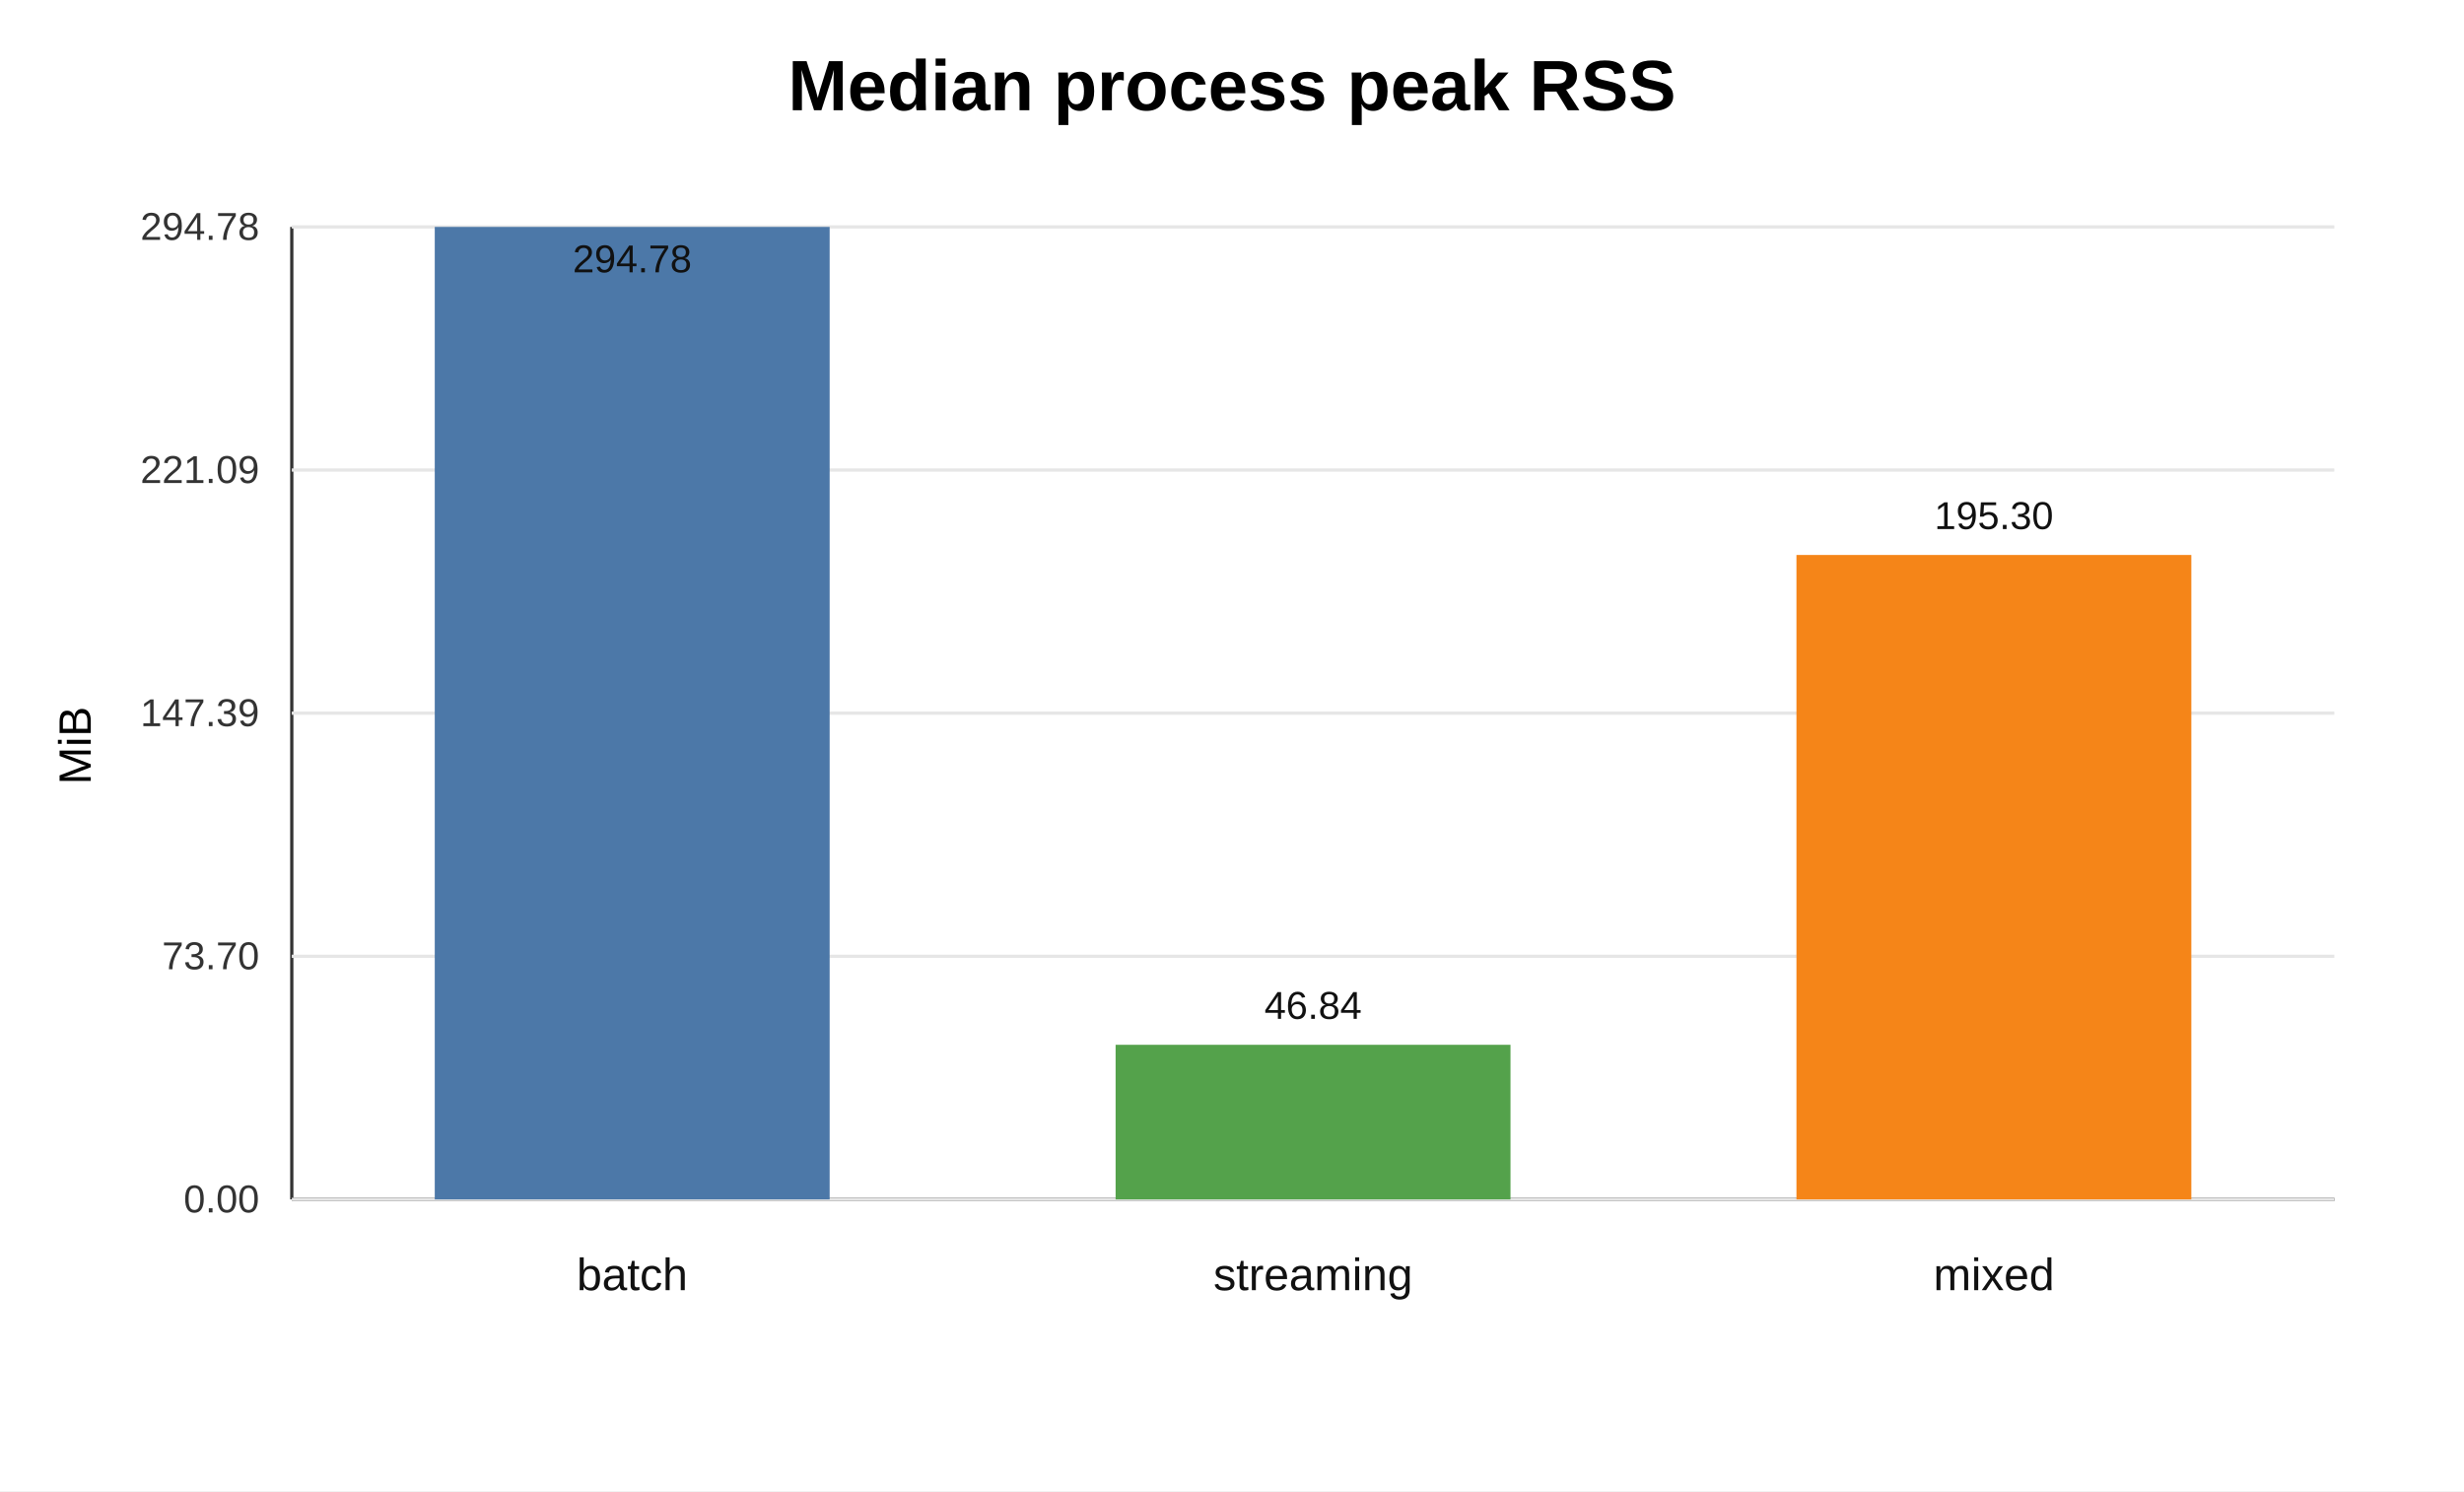
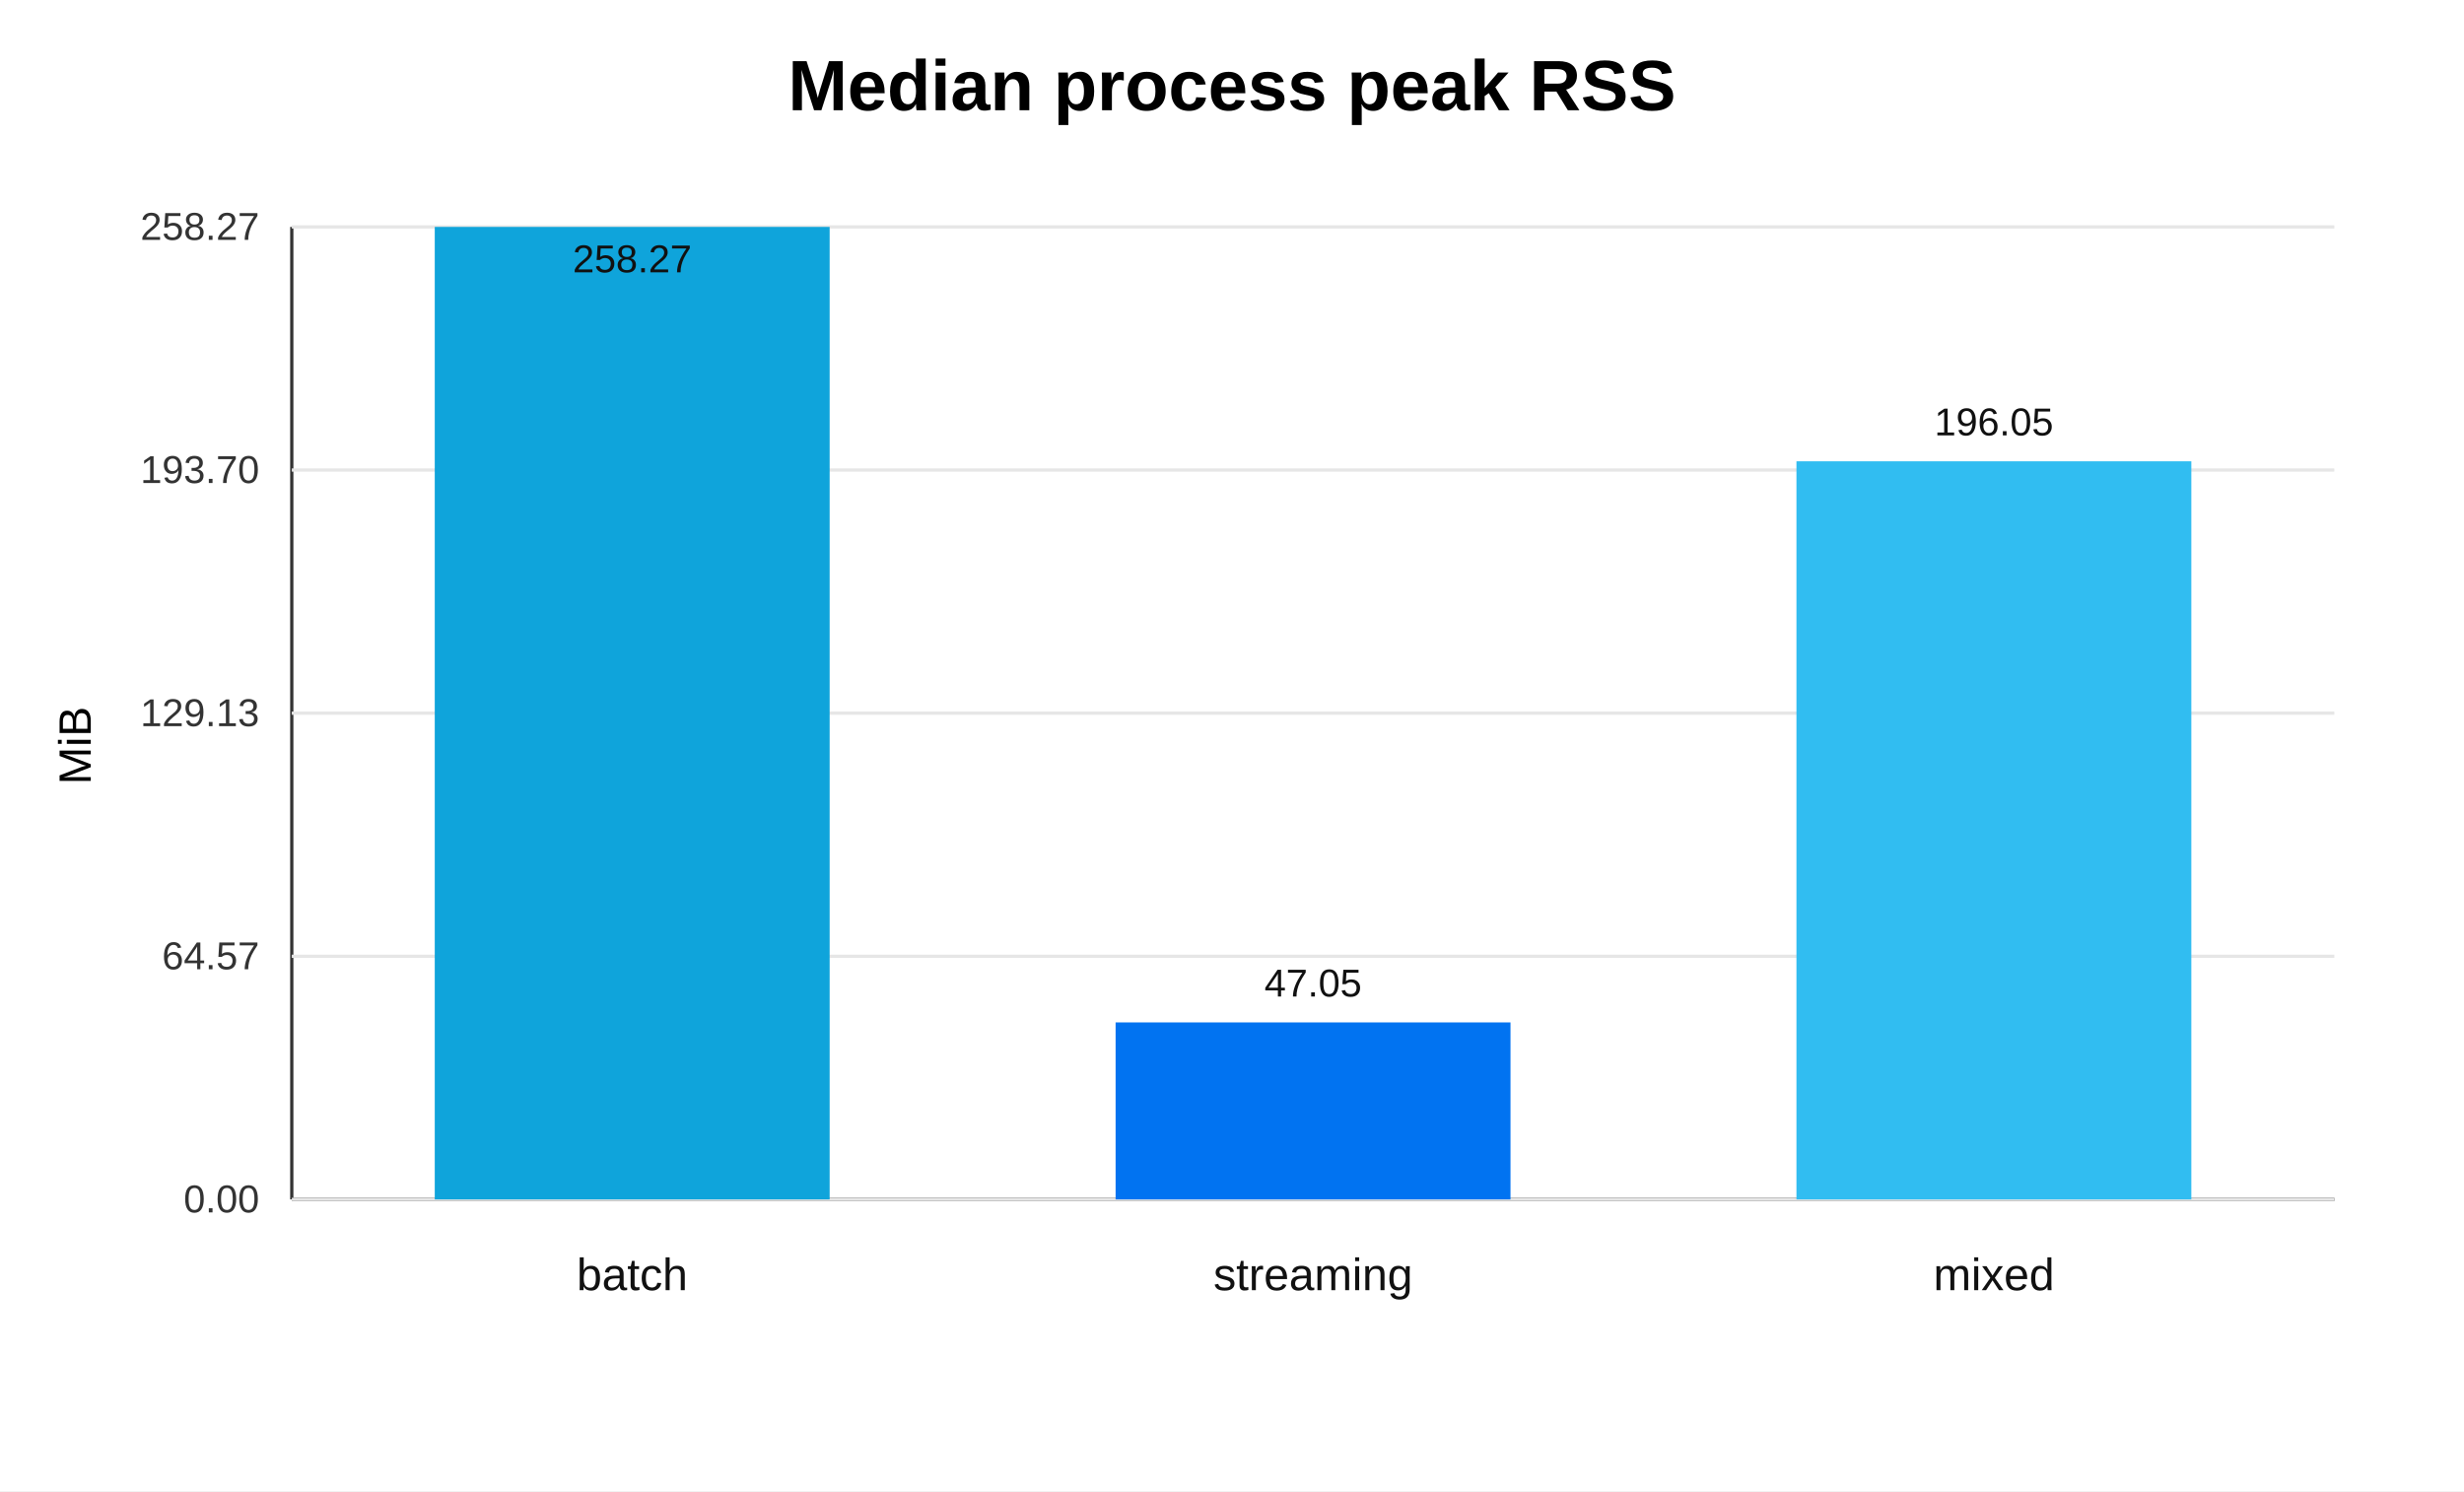
<svg xmlns="http://www.w3.org/2000/svg" width="760" height="460" viewBox="0 0 760 460">
  <rect width="100%" height="100%" fill="#ffffff" />
  <text x="380.0" y="34" text-anchor="middle" font-family="Arial" font-size="22" font-weight="700">Median process peak RSS</text>
  <text x="28" y="230.0" transform="rotate(-90 28 230.0)" text-anchor="middle" font-family="Arial" font-size="14">MiB</text>
  <line x1="90" y1="370" x2="720" y2="370" stroke="#333" stroke-width="1" />
  <line x1="90" y1="70" x2="90" y2="370" stroke="#333" stroke-width="1" />
  <line x1="90" y1="370.0" x2="720" y2="370.0" stroke="#e6e6e6" stroke-width="1" />
  <text x="80" y="374.0" text-anchor="end" font-family="Arial" font-size="12" fill="#333">0.00</text>
  <line x1="90" y1="295.0" x2="720" y2="295.0" stroke="#e6e6e6" stroke-width="1" />
-   <text x="80" y="299.0" text-anchor="end" font-family="Arial" font-size="12" fill="#333">73.70</text>
+   <text x="80" y="299.0" text-anchor="end" font-family="Arial" font-size="12" fill="#333">64.57</text>
  <line x1="90" y1="220.0" x2="720" y2="220.0" stroke="#e6e6e6" stroke-width="1" />
-   <text x="80" y="224.0" text-anchor="end" font-family="Arial" font-size="12" fill="#333">147.39</text>
+   <text x="80" y="224.0" text-anchor="end" font-family="Arial" font-size="12" fill="#333">129.13</text>
  <line x1="90" y1="145.0" x2="720" y2="145.0" stroke="#e6e6e6" stroke-width="1" />
-   <text x="80" y="149.0" text-anchor="end" font-family="Arial" font-size="12" fill="#333">221.09</text>
+   <text x="80" y="149.0" text-anchor="end" font-family="Arial" font-size="12" fill="#333">193.70</text>
  <line x1="90" y1="70.0" x2="720" y2="70.0" stroke="#e6e6e6" stroke-width="1" />
-   <text x="80" y="74.0" text-anchor="end" font-family="Arial" font-size="12" fill="#333">294.78</text>
-   <rect x="134.1" y="70.0" width="121.8" height="300.0" fill="#4C78A8" />
-   <text x="195.0" y="84.0" text-anchor="middle" font-family="Arial" font-size="12" fill="#111">294.78</text>
+   <text x="80" y="74.0" text-anchor="end" font-family="Arial" font-size="12" fill="#333">258.27</text>
+   <rect x="134.1" y="70.0" width="121.8" height="300.0" fill="#0FA4DB" />
+   <text x="195.0" y="84.0" text-anchor="middle" font-family="Arial" font-size="12" fill="#111">258.27</text>
  <text x="195.0" y="398.0" text-anchor="middle" font-family="Arial" font-size="14" fill="#111">batch</text>
-   <rect x="344.1" y="322.3" width="121.8" height="47.7" fill="#54A24B" />
-   <text x="405.0" y="314.3" text-anchor="middle" font-family="Arial" font-size="12" fill="#111">46.84</text>
+   <rect x="344.1" y="315.4" width="121.8" height="54.6" fill="#0173F1" />
+   <text x="405.0" y="307.4" text-anchor="middle" font-family="Arial" font-size="12" fill="#111">47.05</text>
  <text x="405.0" y="398.0" text-anchor="middle" font-family="Arial" font-size="14" fill="#111">streaming</text>
-   <rect x="554.1" y="171.2" width="121.8" height="198.8" fill="#F58518" />
-   <text x="615.0" y="163.2" text-anchor="middle" font-family="Arial" font-size="12" fill="#111">195.30</text>
+   <rect x="554.1" y="142.3" width="121.8" height="227.7" fill="#31BDF1" />
+   <text x="615.0" y="134.3" text-anchor="middle" font-family="Arial" font-size="12" fill="#111">196.05</text>
  <text x="615.0" y="398.0" text-anchor="middle" font-family="Arial" font-size="14" fill="#111">mixed</text>
</svg>
